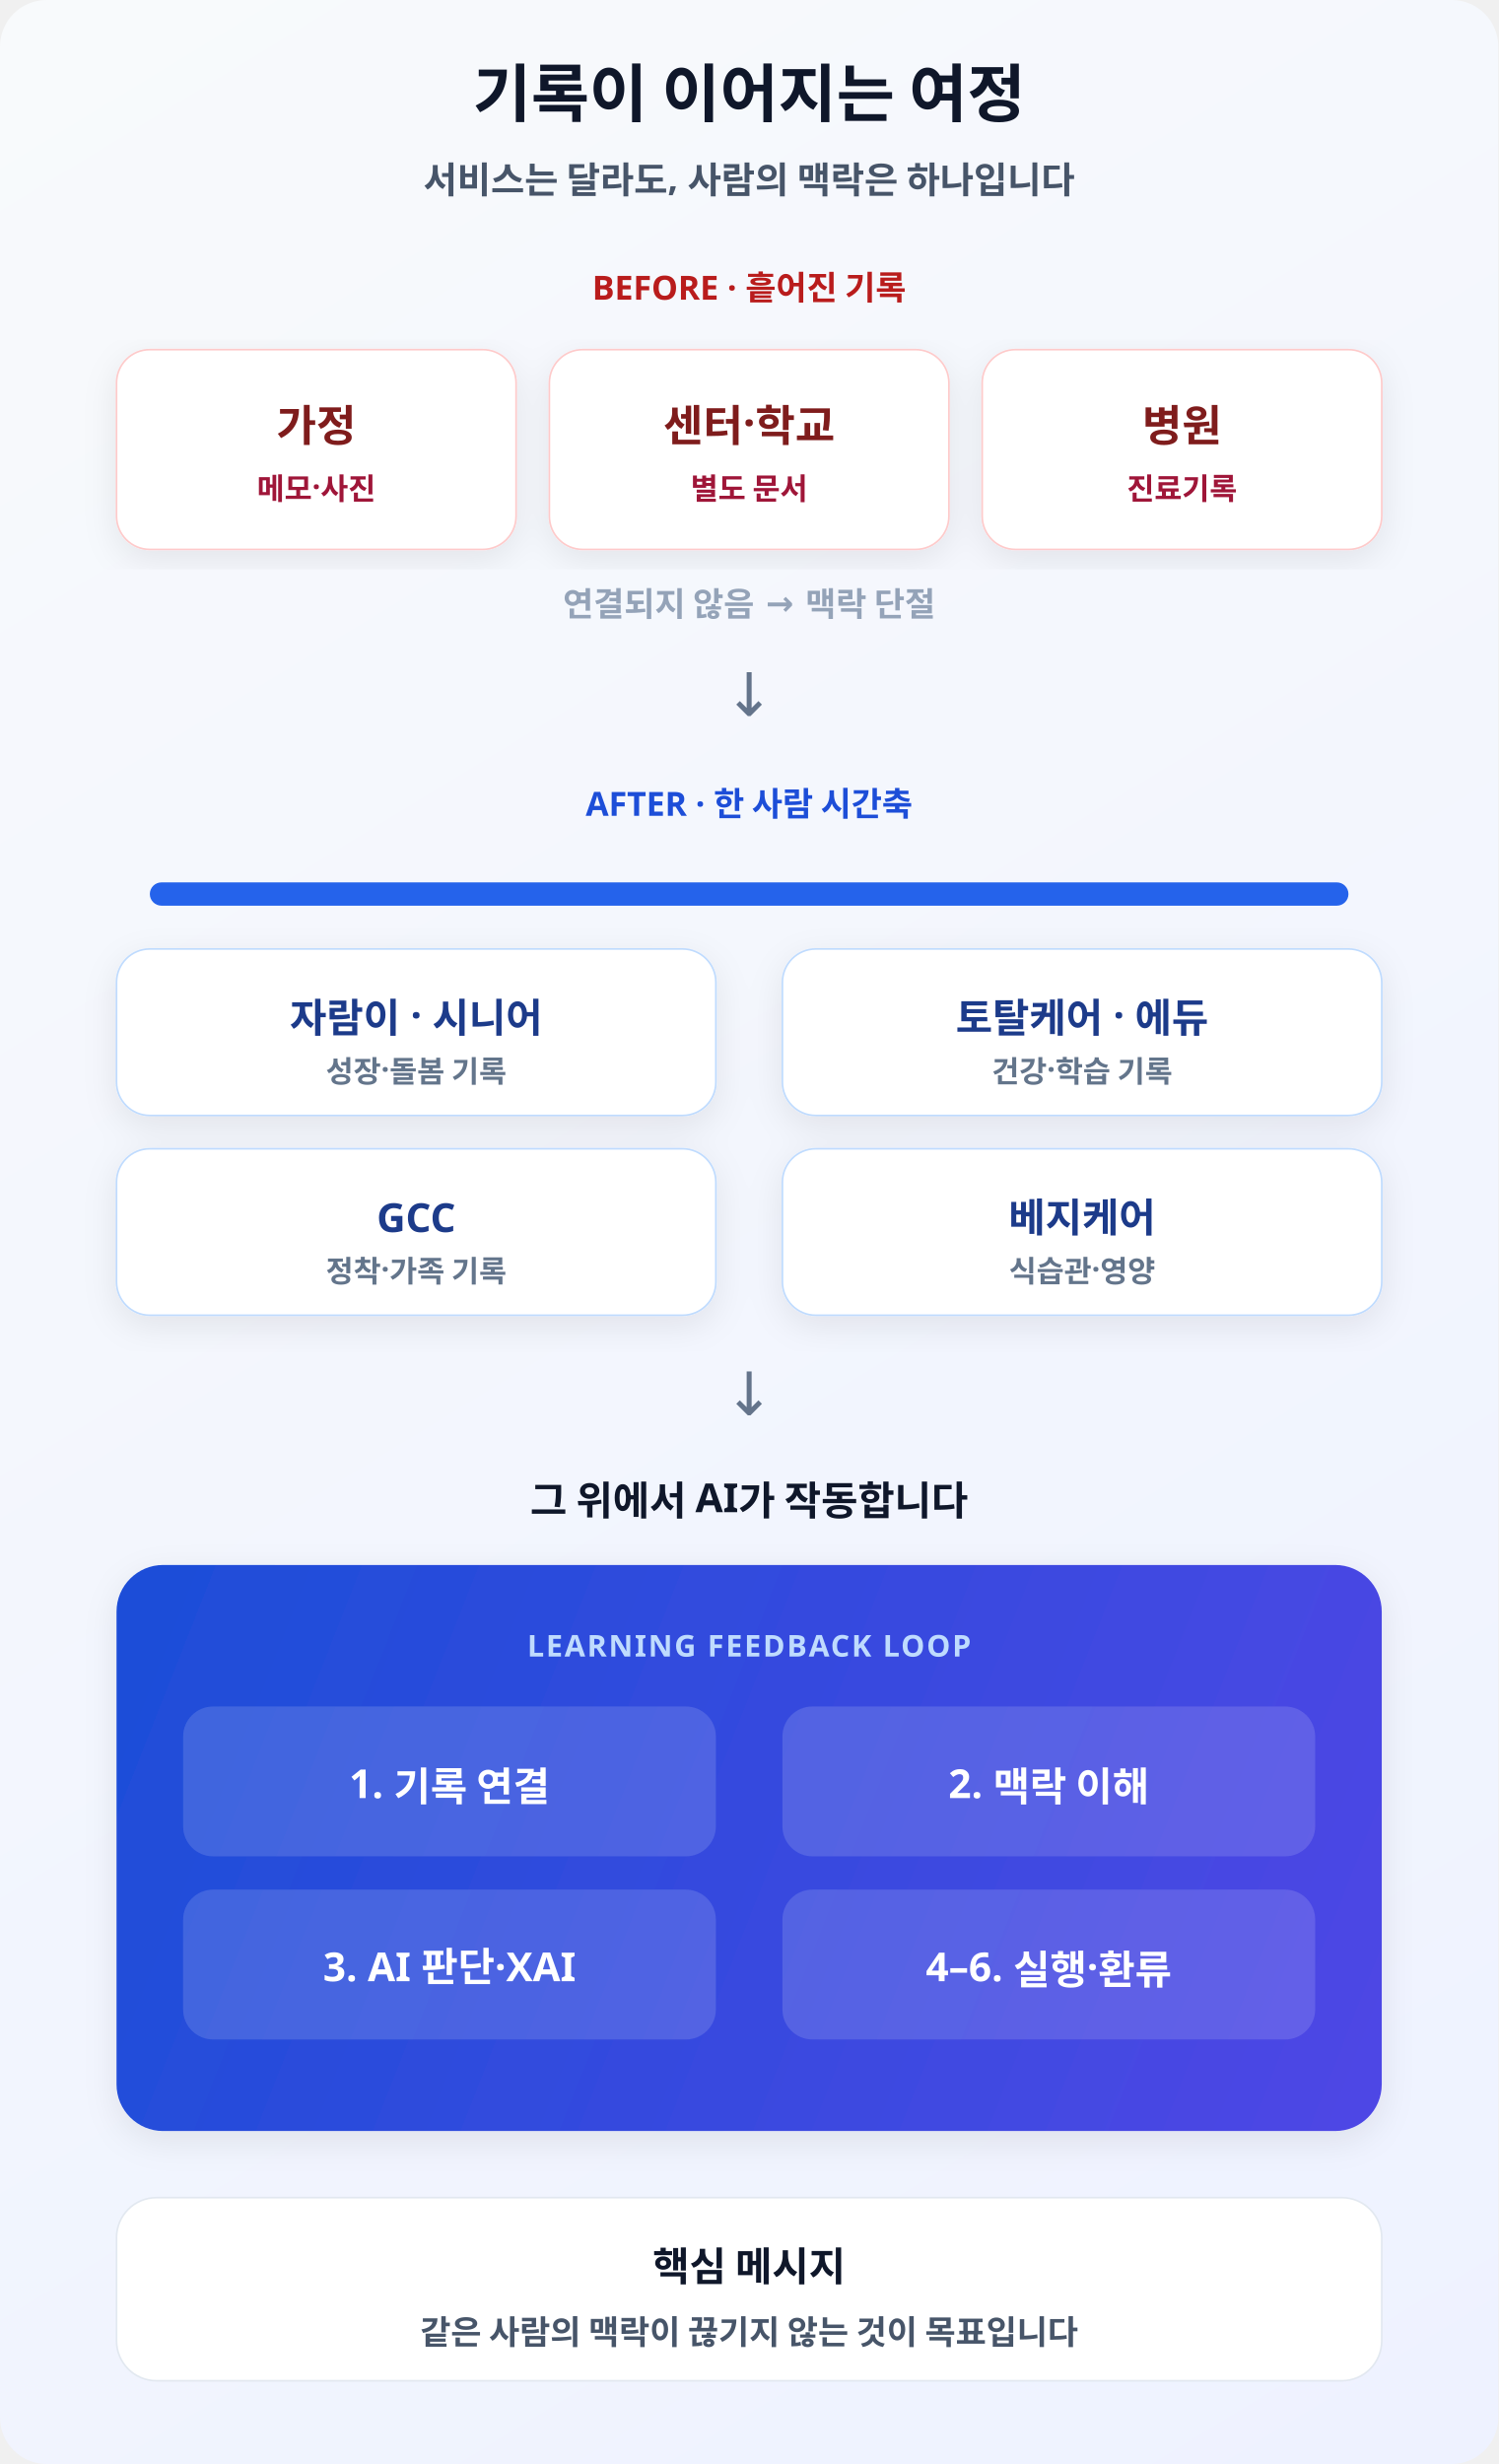
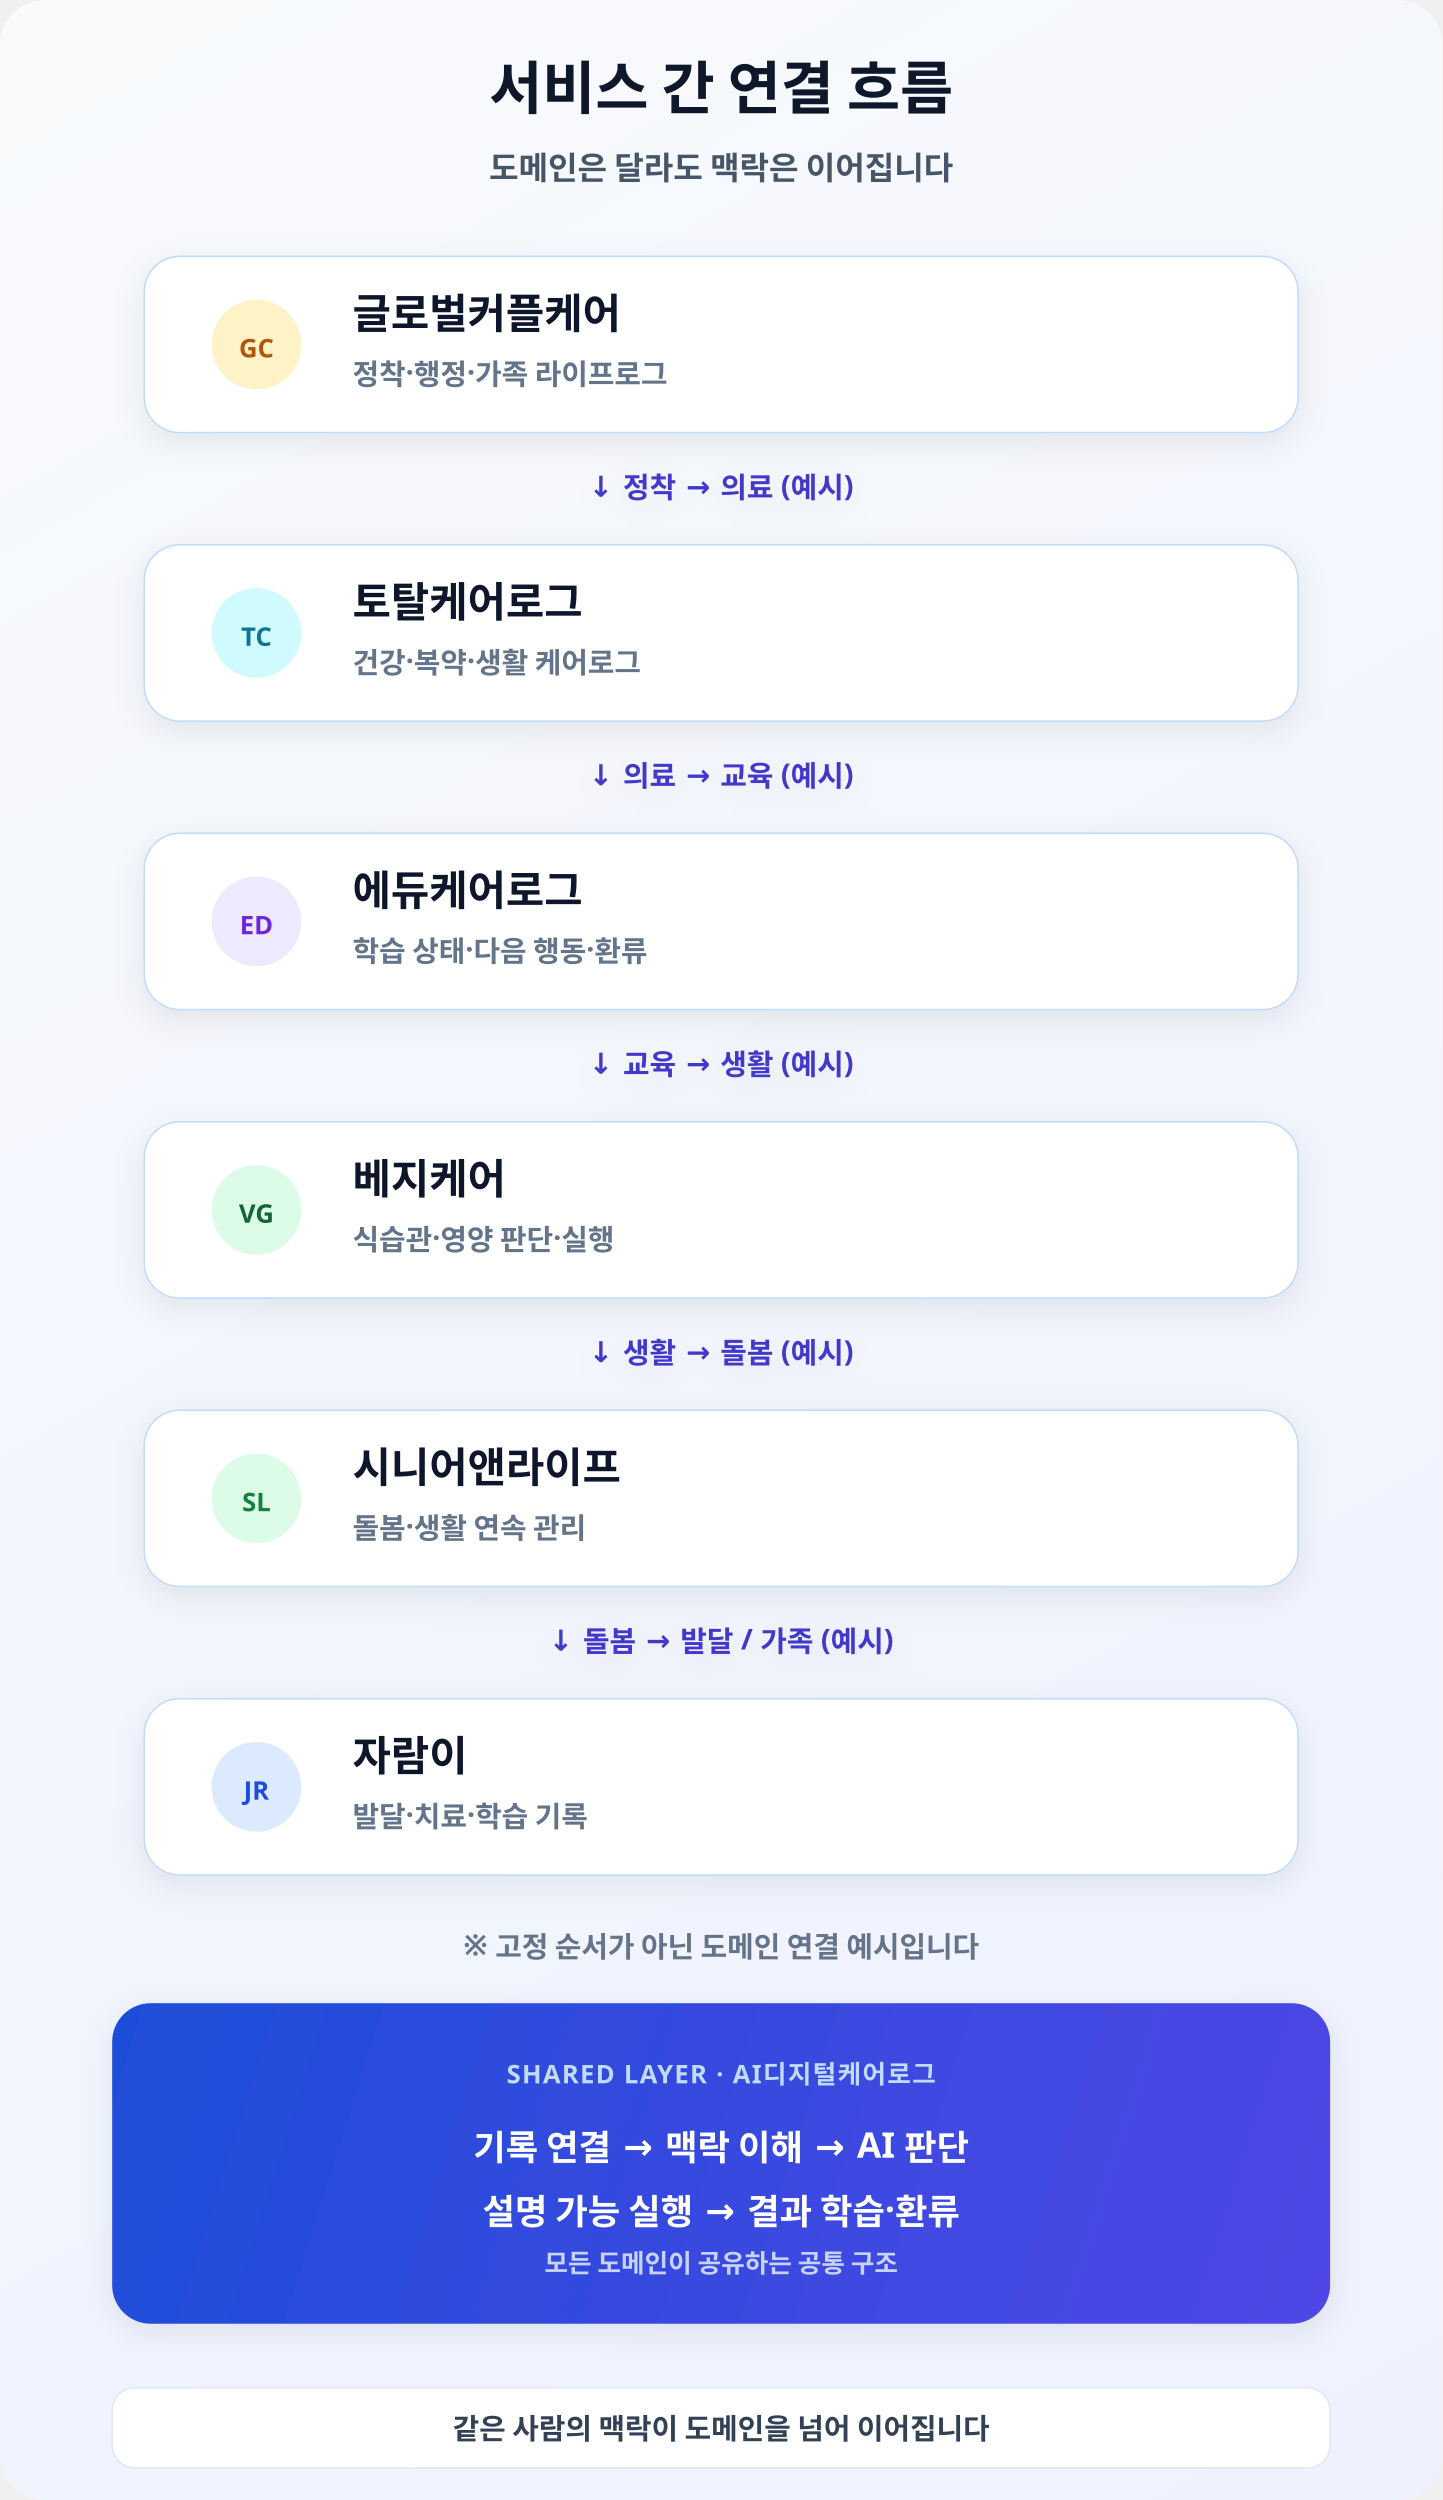
- <svg xmlns="http://www.w3.org/2000/svg" width="900" height="1480" viewBox="0 0 900 1480" fill="none" role="img" aria-labelledby="title desc">
+ <svg xmlns="http://www.w3.org/2000/svg" width="900" height="1560" viewBox="0 0 900 1560" fill="none" role="img" aria-labelledby="title desc">
  <defs>
-     <linearGradient id="bg" x1="0" y1="0" x2="900" y2="1480" gradientUnits="userSpaceOnUse">
+     <linearGradient id="bg" x1="0" y1="0" x2="900" y2="1560" gradientUnits="userSpaceOnUse">
      <stop stop-color="#F8FAFC" />
      <stop offset="1" stop-color="#EEF2FF" />
    </linearGradient>
-     <linearGradient id="ai" x1="70" y1="980" x2="830" y2="1280" gradientUnits="userSpaceOnUse">
+     <linearGradient id="ai" x1="70" y1="1180" x2="830" y2="1420" gradientUnits="userSpaceOnUse">
      <stop stop-color="#1D4ED8" />
      <stop offset="1" stop-color="#4F46E5" />
    </linearGradient>
    <filter id="card" x="-10%" y="-10%" width="120%" height="120%">
      <feDropShadow dx="0" dy="6" stdDeviation="10" flood-color="#0F172A" flood-opacity="0.08" />
    </filter>
    <style type="text/css">
      .t { font-family: Pretendard, "Apple SD Gothic Neo", "Noto Sans KR", "Malgun Gothic", sans-serif; }
    </style>
  </defs>
-   <rect width="900" height="1480" rx="28" fill="url(#bg)" />
-   <text class="t" x="450" y="70" text-anchor="middle" font-size="38" font-weight="800" fill="#0F172A">기록이 이어지는 여정</text>
-   <text class="t" x="450" y="116" text-anchor="middle" font-size="22" font-weight="600" fill="#475569">서비스는 달라도, 사람의 맥락은 하나입니다</text>
-   <text class="t" x="450" y="180" text-anchor="middle" font-size="20" font-weight="800" fill="#B91C1C">BEFORE · 흩어진 기록</text>
+   <rect width="900" height="1560" rx="28" fill="url(#bg)" />
+   <text class="t" x="450" y="68" text-anchor="middle" font-size="36" font-weight="800" fill="#0F172A">서비스 간 연결 흐름</text>
+   <text class="t" x="450" y="112" text-anchor="middle" font-size="20" font-weight="600" fill="#475569">도메인은 달라도 맥락은 이어집니다</text>
  <g class="t" filter="url(#card)">
-     <rect x="70" y="210" width="240" height="120" rx="20" fill="#FFFFFF" stroke="#FECACA" />
-     <text x="190" y="265" text-anchor="middle" font-size="26" font-weight="800" fill="#7F1D1D">가정</text>
-     <text x="190" y="300" text-anchor="middle" font-size="18" font-weight="600" fill="#9F1239">메모·사진</text>
-     <rect x="330" y="210" width="240" height="120" rx="20" fill="#FFFFFF" stroke="#FECACA" />
-     <text x="450" y="265" text-anchor="middle" font-size="26" font-weight="800" fill="#7F1D1D">센터·학교</text>
-     <text x="450" y="300" text-anchor="middle" font-size="18" font-weight="600" fill="#9F1239">별도 문서</text>
-     <rect x="590" y="210" width="240" height="120" rx="20" fill="#FFFFFF" stroke="#FECACA" />
-     <text x="710" y="265" text-anchor="middle" font-size="26" font-weight="800" fill="#7F1D1D">병원</text>
-     <text x="710" y="300" text-anchor="middle" font-size="18" font-weight="600" fill="#9F1239">진료기록</text>
+     <rect x="90" y="160" width="720" height="110" rx="22" fill="#FFFFFF" stroke="#BFDBFE" />
+     <circle cx="160" cy="215" r="28" fill="#FEF3C7" />
+     <text x="160" y="223" text-anchor="middle" font-size="16" font-weight="800" fill="#B45309">GC</text>
+     <text x="220" y="205" font-size="26" font-weight="800" fill="#0F172A">글로벌커플케어</text>
+     <text x="220" y="240" font-size="18" font-weight="600" fill="#64748B">정착·행정·가족 라이프로그</text>
+     <text x="450" y="310" text-anchor="middle" font-size="18" font-weight="700" fill="#4338CA">↓ 정착 → 의료 (예시)</text>
+     <rect x="90" y="340" width="720" height="110" rx="22" fill="#FFFFFF" stroke="#BFDBFE" />
+     <circle cx="160" cy="395" r="28" fill="#CFFAFE" />
+     <text x="160" y="403" text-anchor="middle" font-size="16" font-weight="800" fill="#0E7490">TC</text>
+     <text x="220" y="385" font-size="26" font-weight="800" fill="#0F172A">토탈케어로그</text>
+     <text x="220" y="420" font-size="18" font-weight="600" fill="#64748B">건강·복약·생활 케어로그</text>
+     <text x="450" y="490" text-anchor="middle" font-size="18" font-weight="700" fill="#4338CA">↓ 의료 → 교육 (예시)</text>
+     <rect x="90" y="520" width="720" height="110" rx="22" fill="#FFFFFF" stroke="#BFDBFE" />
+     <circle cx="160" cy="575" r="28" fill="#EDE9FE" />
+     <text x="160" y="583" text-anchor="middle" font-size="16" font-weight="800" fill="#6D28D9">ED</text>
+     <text x="220" y="565" font-size="26" font-weight="800" fill="#0F172A">에듀케어로그</text>
+     <text x="220" y="600" font-size="18" font-weight="600" fill="#64748B">학습 상태·다음 행동·환류</text>
+     <text x="450" y="670" text-anchor="middle" font-size="18" font-weight="700" fill="#4338CA">↓ 교육 → 생활 (예시)</text>
+     <rect x="90" y="700" width="720" height="110" rx="22" fill="#FFFFFF" stroke="#BFDBFE" />
+     <circle cx="160" cy="755" r="28" fill="#DCFCE7" />
+     <text x="160" y="763" text-anchor="middle" font-size="16" font-weight="800" fill="#166534">VG</text>
+     <text x="220" y="745" font-size="26" font-weight="800" fill="#0F172A">베지케어</text>
+     <text x="220" y="780" font-size="18" font-weight="600" fill="#64748B">식습관·영양 판단·실행</text>
+     <text x="450" y="850" text-anchor="middle" font-size="18" font-weight="700" fill="#4338CA">↓ 생활 → 돌봄 (예시)</text>
+     <rect x="90" y="880" width="720" height="110" rx="22" fill="#FFFFFF" stroke="#BFDBFE" />
+     <circle cx="160" cy="935" r="28" fill="#DCFCE7" />
+     <text x="160" y="943" text-anchor="middle" font-size="16" font-weight="800" fill="#15803D">SL</text>
+     <text x="220" y="925" font-size="26" font-weight="800" fill="#0F172A">시니어앤라이프</text>
+     <text x="220" y="960" font-size="18" font-weight="600" fill="#64748B">돌봄·생활 연속 관리</text>
+     <text x="450" y="1030" text-anchor="middle" font-size="18" font-weight="700" fill="#4338CA">↓ 돌봄 → 발달 / 가족 (예시)</text>
+     <rect x="90" y="1060" width="720" height="110" rx="22" fill="#FFFFFF" stroke="#BFDBFE" />
+     <circle cx="160" cy="1115" r="28" fill="#DBEAFE" />
+     <text x="160" y="1123" text-anchor="middle" font-size="16" font-weight="800" fill="#1D4ED8">JR</text>
+     <text x="220" y="1105" font-size="26" font-weight="800" fill="#0F172A">자람이</text>
+     <text x="220" y="1140" font-size="18" font-weight="600" fill="#64748B">발달·치료·학습 기록</text>
  </g>
-   <text class="t" x="450" y="370" text-anchor="middle" font-size="20" font-weight="700" fill="#94A3B8">연결되지 않음 → 맥락 단절</text>
-   <text class="t" x="450" y="430" text-anchor="middle" font-size="36" fill="#64748B">↓</text>
-   <text class="t" x="450" y="490" text-anchor="middle" font-size="20" font-weight="800" fill="#1D4ED8">AFTER · 한 사람 시간축</text>
-   <rect x="90" y="530" width="720" height="14" rx="7" fill="#2563EB" />
-   <g class="t" filter="url(#card)">
-     <rect x="70" y="570" width="360" height="100" rx="20" fill="#FFFFFF" stroke="#BFDBFE" />
-     <text x="250" y="620" text-anchor="middle" font-size="24" font-weight="800" fill="#1E3A8A">자람이 · 시니어</text>
-     <text x="250" y="650" text-anchor="middle" font-size="18" font-weight="600" fill="#64748B">성장·돌봄 기록</text>
-     <rect x="470" y="570" width="360" height="100" rx="20" fill="#FFFFFF" stroke="#BFDBFE" />
-     <text x="650" y="620" text-anchor="middle" font-size="24" font-weight="800" fill="#1E3A8A">토탈케어 · 에듀</text>
-     <text x="650" y="650" text-anchor="middle" font-size="18" font-weight="600" fill="#64748B">건강·학습 기록</text>
-     <rect x="70" y="690" width="360" height="100" rx="20" fill="#FFFFFF" stroke="#BFDBFE" />
-     <text x="250" y="740" text-anchor="middle" font-size="24" font-weight="800" fill="#1E3A8A">GCC</text>
-     <text x="250" y="770" text-anchor="middle" font-size="18" font-weight="600" fill="#64748B">정착·가족 기록</text>
-     <rect x="470" y="690" width="360" height="100" rx="20" fill="#FFFFFF" stroke="#BFDBFE" />
-     <text x="650" y="740" text-anchor="middle" font-size="24" font-weight="800" fill="#1E3A8A">베지케어</text>
-     <text x="650" y="770" text-anchor="middle" font-size="18" font-weight="600" fill="#64748B">식습관·영양</text>
+   <text class="t" x="450" y="1220" text-anchor="middle" font-size="18" font-weight="600" fill="#64748B">※ 고정 순서가 아닌 도메인 연결 예시입니다</text>
+   <g filter="url(#card)">
+     <rect x="70" y="1250" width="760" height="200" rx="24" fill="url(#ai)" />
+     <text class="t" x="450" y="1300" text-anchor="middle" font-size="16" font-weight="700" fill="#BFDBFE" letter-spacing="0.05em">SHARED LAYER · AI디지털케어로그</text>
+     <text class="t" x="450" y="1348" text-anchor="middle" font-size="22" font-weight="800" fill="#FFFFFF">기록 연결 → 맥락 이해 → AI 판단</text>
+     <text class="t" x="450" y="1388" text-anchor="middle" font-size="22" font-weight="800" fill="#FFFFFF">설명 가능 실행 → 결과 학습·환류</text>
+     <text class="t" x="450" y="1418" text-anchor="middle" font-size="16" font-weight="600" fill="#C7D2FE">모든 도메인이 공유하는 공통 구조</text>
  </g>
-   <text class="t" x="450" y="850" text-anchor="middle" font-size="36" fill="#64748B">↓</text>
-   <text class="t" x="450" y="910" text-anchor="middle" font-size="24" font-weight="800" fill="#0F172A">그 위에서 AI가 작동합니다</text>
-   <g class="t" filter="url(#card)">
-     <rect x="70" y="940" width="760" height="340" rx="28" fill="url(#ai)" />
-     <text x="450" y="995" text-anchor="middle" font-size="18" font-weight="700" fill="#BFDBFE" letter-spacing="0.06em">LEARNING FEEDBACK LOOP</text>
-     <rect x="110" y="1025" width="320" height="90" rx="18" fill="#FFFFFF" fill-opacity="0.14" />
-     <text x="270" y="1080" text-anchor="middle" font-size="24" font-weight="800" fill="#FFFFFF">1. 기록 연결</text>
-     <rect x="470" y="1025" width="320" height="90" rx="18" fill="#FFFFFF" fill-opacity="0.14" />
-     <text x="630" y="1080" text-anchor="middle" font-size="24" font-weight="800" fill="#FFFFFF">2. 맥락 이해</text>
-     <rect x="110" y="1135" width="320" height="90" rx="18" fill="#FFFFFF" fill-opacity="0.14" />
-     <text x="270" y="1190" text-anchor="middle" font-size="24" font-weight="800" fill="#FFFFFF">3. AI 판단·XAI</text>
-     <rect x="470" y="1135" width="320" height="90" rx="18" fill="#FFFFFF" fill-opacity="0.14" />
-     <text x="630" y="1190" text-anchor="middle" font-size="24" font-weight="800" fill="#FFFFFF">4–6. 실행·환류</text>
-   </g>
-   <rect x="70" y="1320" width="760" height="110" rx="24" fill="#FFFFFF" stroke="#E2E8F0" />
-   <text class="t" x="450" y="1370" text-anchor="middle" font-size="24" font-weight="800" fill="#0F172A">핵심 메시지</text>
-   <text class="t" x="450" y="1408" text-anchor="middle" font-size="20" font-weight="600" fill="#475569">같은 사람의 맥락이 끊기지 않는 것이 목표입니다</text>
+   <rect x="70" y="1490" width="760" height="50" rx="14" fill="#FFFFFF" stroke="#E2E8F0" />
+   <text class="t" x="450" y="1522" text-anchor="middle" font-size="18" font-weight="700" fill="#334155">같은 사람의 맥락이 도메인을 넘어 이어집니다</text>
</svg>
